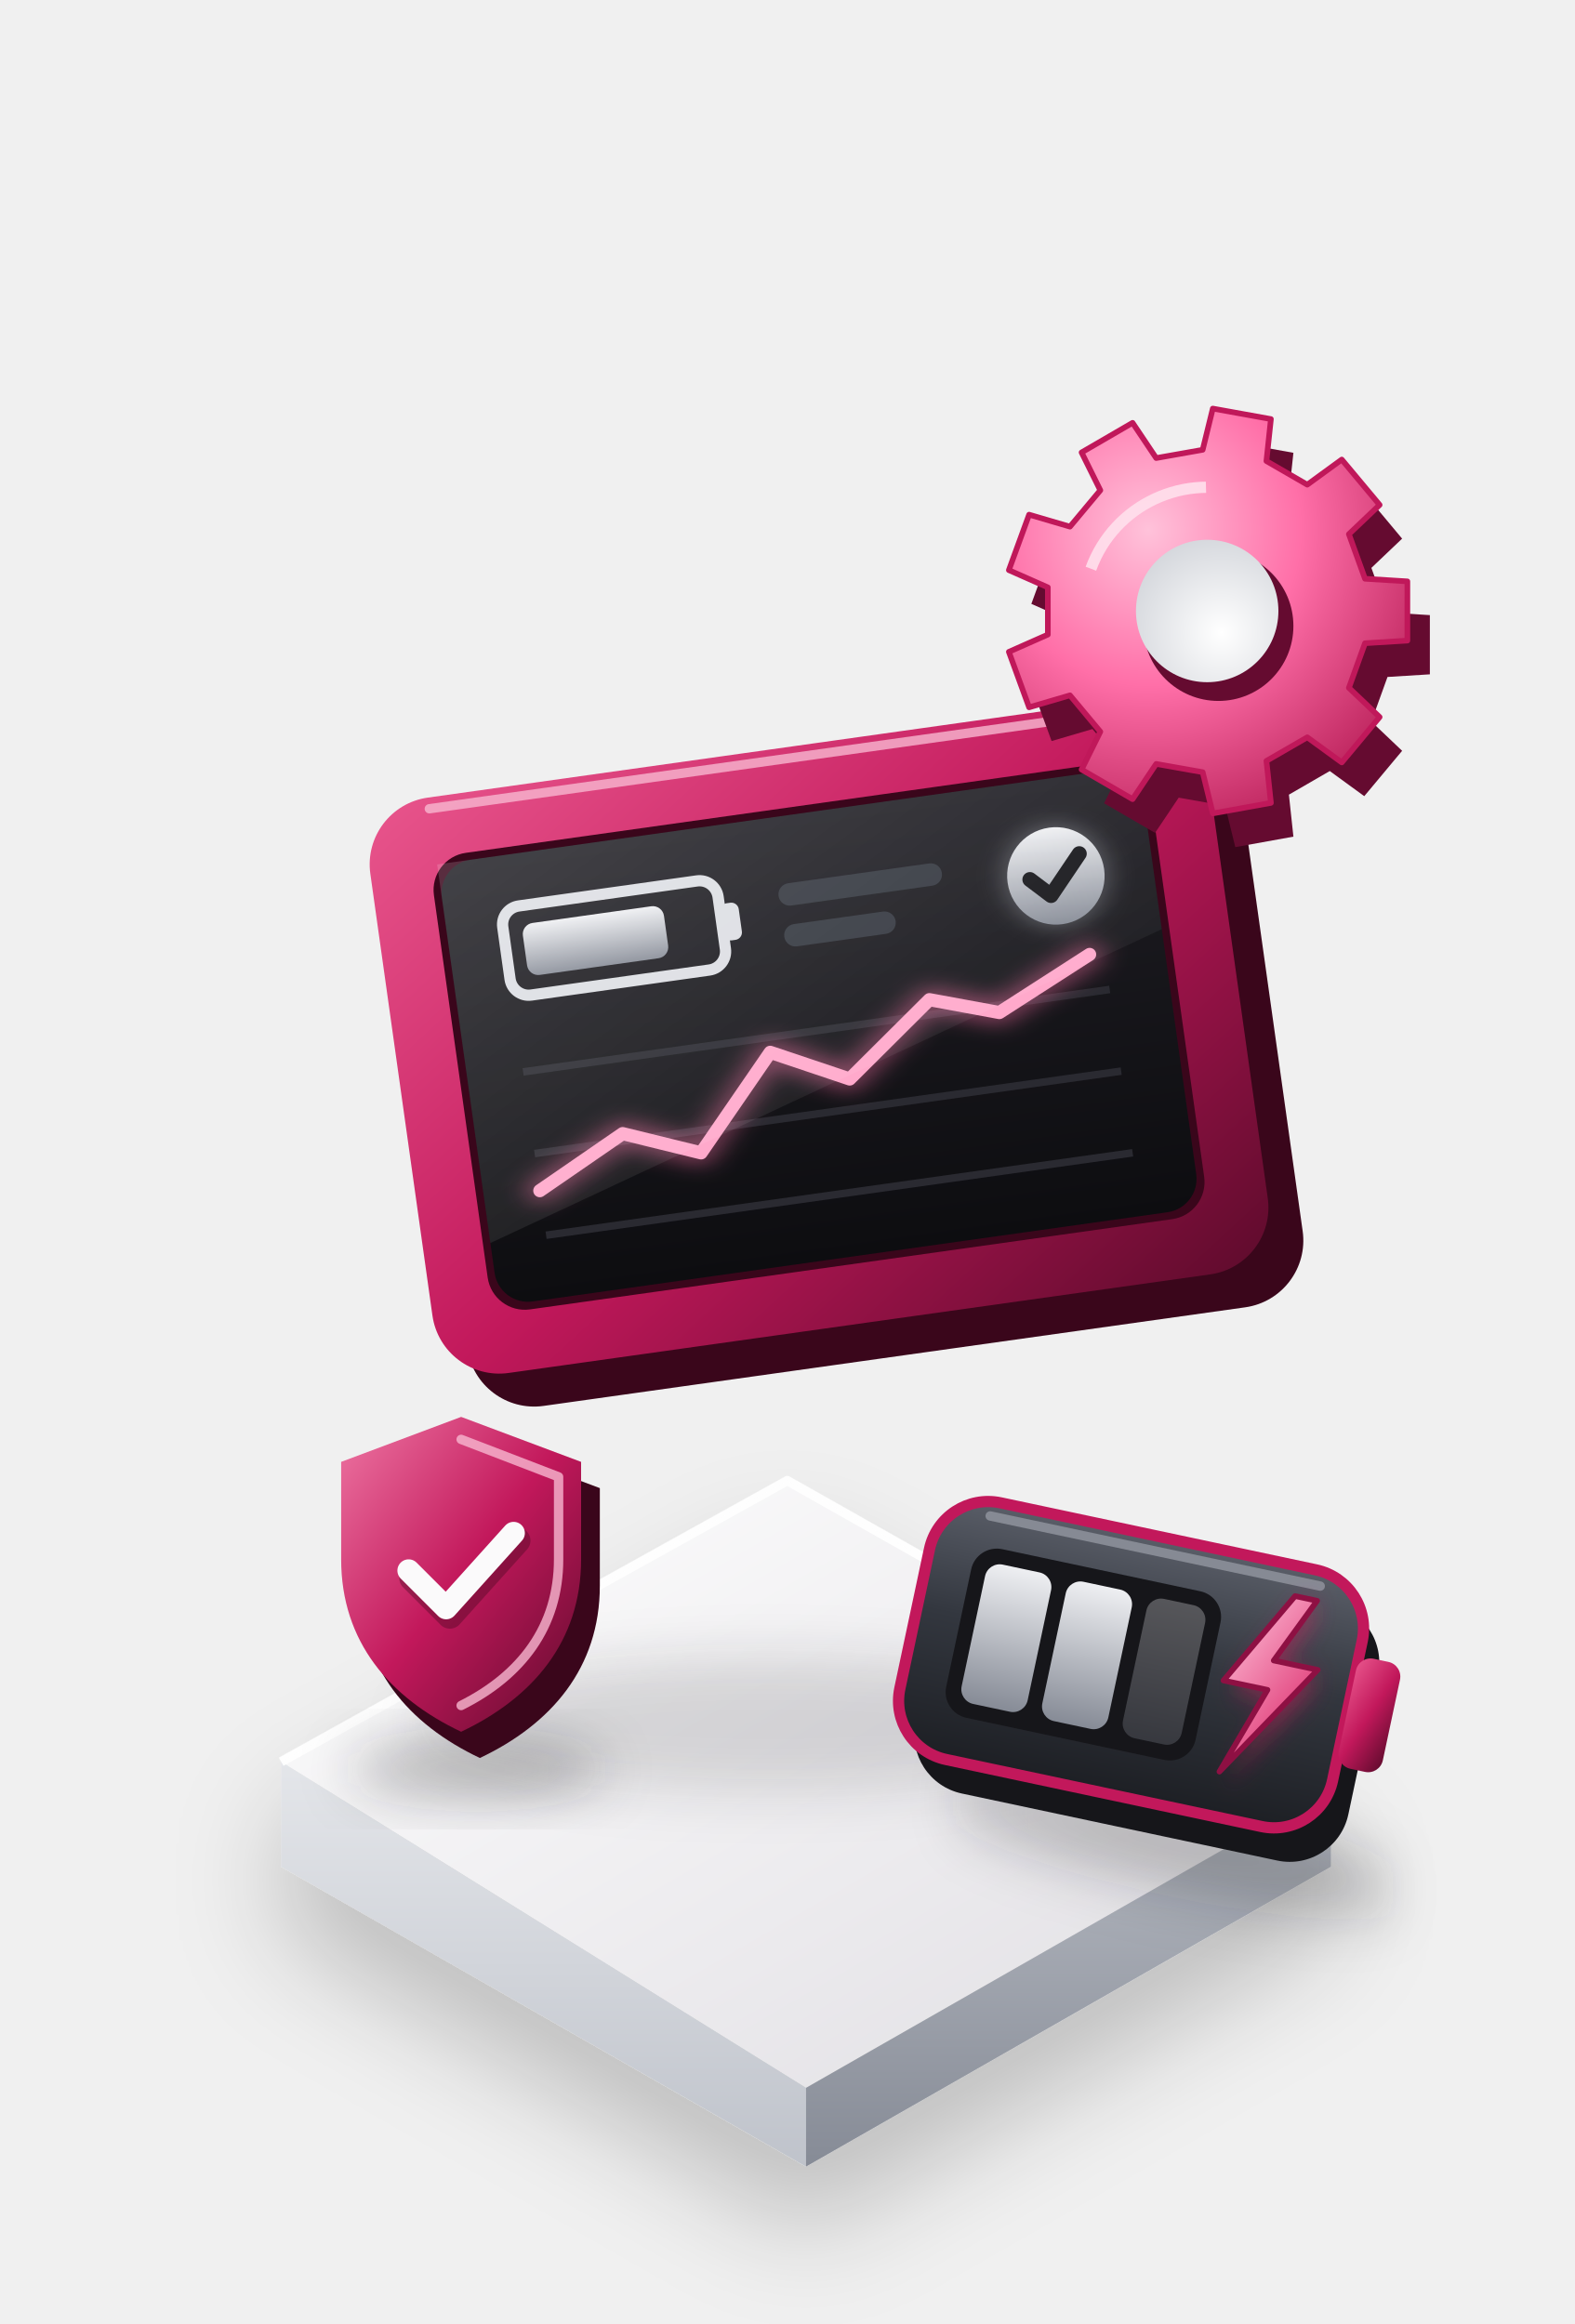
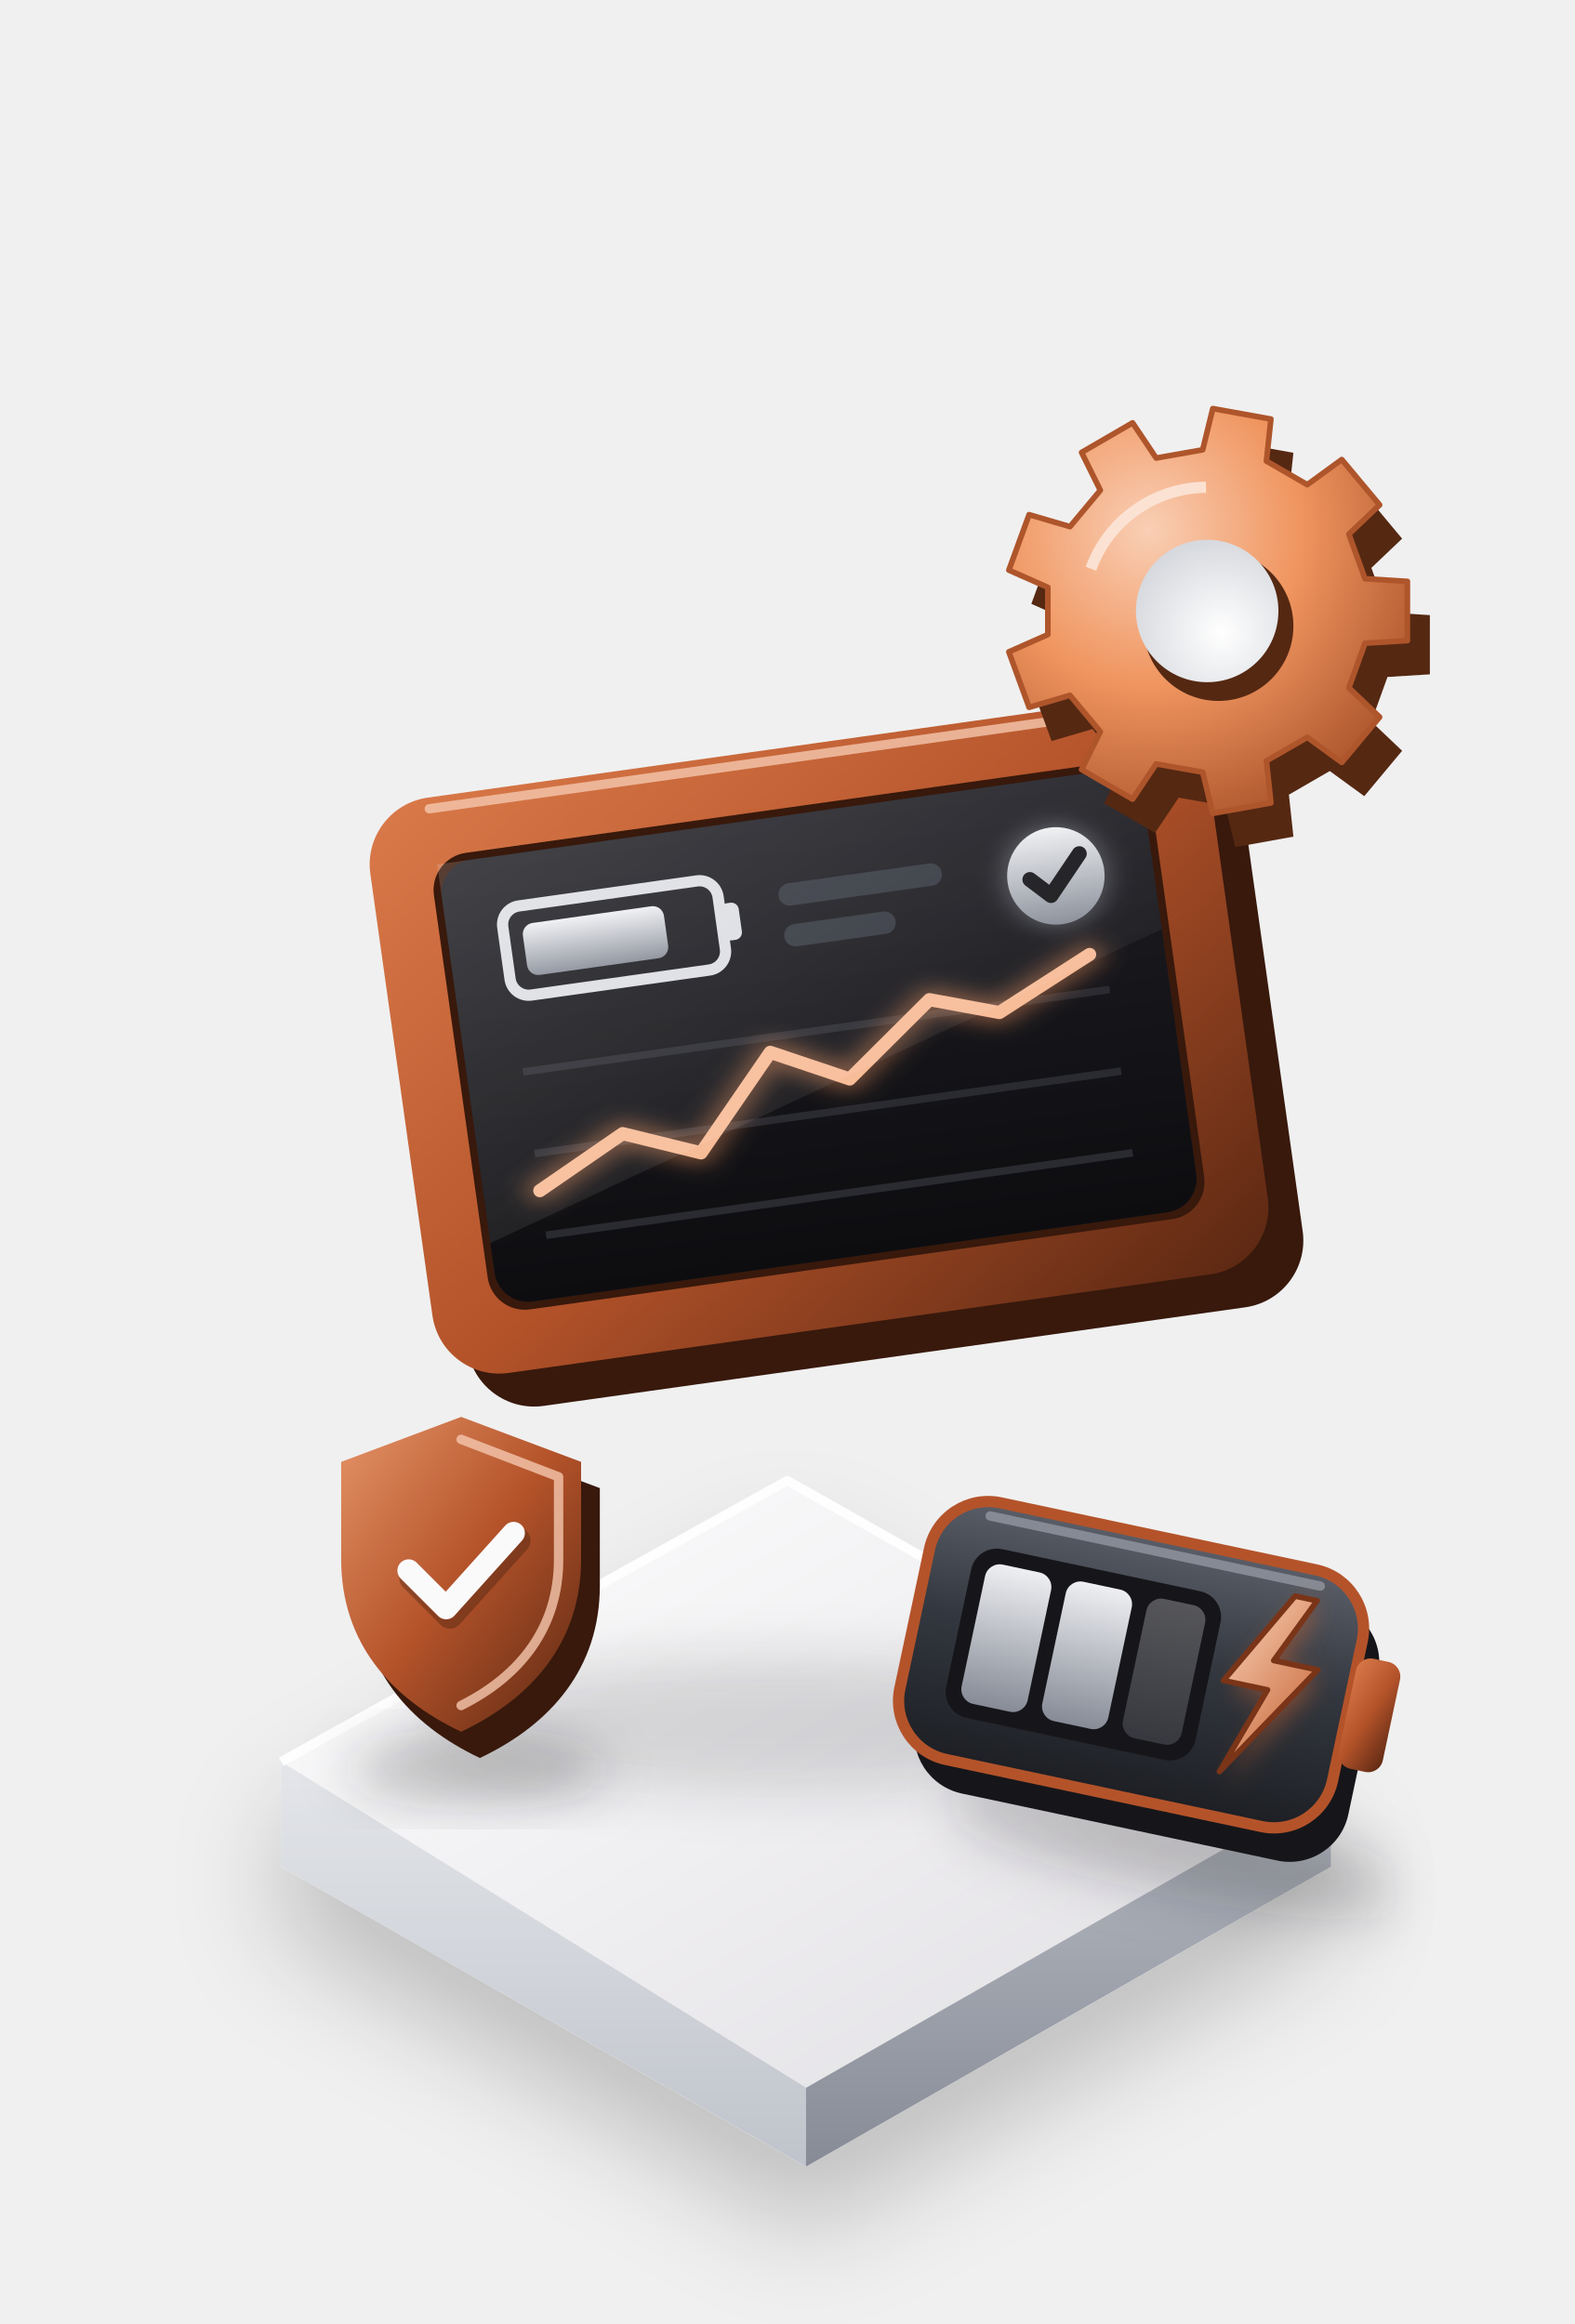
<svg xmlns="http://www.w3.org/2000/svg" viewBox="0 0 420 620">
  <defs>
    <linearGradient id="top" x1="0" y1="0" x2="1" y2="1">
      <stop stop-color="#FFFFFF" />
      <stop offset="1" stop-color="#DFDDE2" />
    </linearGradient>
    <linearGradient id="sideL" x1="0" y1="0" x2="0" y2="1">
      <stop stop-color="#E4E6EA" />
      <stop offset="1" stop-color="#BFC3CB" />
    </linearGradient>
    <linearGradient id="sideR" x1="0" y1="0" x2="0" y2="1">
      <stop stop-color="#B8BCC4" />
      <stop offset="1" stop-color="#868B96" />
    </linearGradient>
    <linearGradient id="frame" x1="0" y1="0" x2="1" y2="1">
-       <stop stop-color="#E8558C" />
-       <stop offset=".5" stop-color="#C2185B" />
-       <stop offset="1" stop-color="#5E0B2C" />
+       <stop stop-color="#DA7A4A" />
+       <stop offset=".5" stop-color="#B4532A" />
+       <stop offset="1" stop-color="#5A2712" />
    </linearGradient>
    <linearGradient id="screen" x1="0" y1="0" x2="0" y2="1">
      <stop stop-color="#1F1E24" />
      <stop offset="1" stop-color="#0D0D10" />
    </linearGradient>
    <linearGradient id="glare" x1="0" y1="0" x2="1" y2="1">
      <stop stop-color="#fff" stop-opacity=".16" />
      <stop offset="1" stop-color="#fff" stop-opacity="0" />
    </linearGradient>
    <radialGradient id="gear" cx=".35" cy=".3" r=".85">
-       <stop stop-color="#FFC2DA" />
-       <stop offset=".45" stop-color="#FF6FA8" />
-       <stop offset="1" stop-color="#B0164F" />
+       <stop stop-color="#F9CFB5" />
+       <stop offset=".45" stop-color="#F0955F" />
+       <stop offset="1" stop-color="#9E4722" />
    </radialGradient>
    <radialGradient id="hole" cx=".6" cy=".65" r=".8">
      <stop stop-color="#FFFFFF" />
      <stop offset="1" stop-color="#CED1D7" />
    </radialGradient>
    <linearGradient id="shield" x1="0" y1="0" x2="1" y2="1">
-       <stop stop-color="#EE76A3" />
-       <stop offset=".5" stop-color="#C2185B" />
-       <stop offset="1" stop-color="#5E0B2C" />
+       <stop stop-color="#E69468" />
+       <stop offset=".5" stop-color="#B4532A" />
+       <stop offset="1" stop-color="#5A2712" />
    </linearGradient>
    <linearGradient id="bat" x1="0" y1="0" x2="0" y2="1">
      <stop stop-color="#5A5E68" />
      <stop offset=".45" stop-color="#33373F" />
      <stop offset="1" stop-color="#1D1F24" />
    </linearGradient>
    <linearGradient id="cell" x1="0" y1="0" x2="0" y2="1">
      <stop stop-color="#EEEFF2" />
      <stop offset="1" stop-color="#868B96" />
    </linearGradient>
    <linearGradient id="bolt" x1="0" y1="0" x2="1" y2="1">
-       <stop stop-color="#FFC2DA" />
-       <stop offset="1" stop-color="#D81B60" />
+       <stop stop-color="#F9CFB5" />
+       <stop offset="1" stop-color="#C4602F" />
    </linearGradient>
    <filter id="soft" x="-50%" y="-50%" width="200%" height="200%">
      <feGaussianBlur stdDeviation="7" />
    </filter>
    <filter id="glow" x="-20%" y="-50%" width="140%" height="200%">
      <feGaussianBlur stdDeviation="3" />
    </filter>
    <filter id="drop" x="-20%" y="-20%" width="140%" height="160%">
      <feDropShadow dx="0" dy="18" stdDeviation="14" flood-color="#16161A" flood-opacity=".2" />
    </filter>
  </defs>
  <g transform="translate(55 80)" stroke-linejoin="round">
    <g filter="url(#drop)">
      <path d="M20 390 155 315l145 82-140 80z" fill="url(#top)" />
      <path d="M20 390v28l140 80v-21z" fill="url(#sideL)" />
      <path d="M160 477v21l140-80v-21z" fill="url(#sideR)" />
      <path d="M20 390 155 315l145 82" fill="none" stroke="#fff" stroke-width="2.5" stroke-opacity=".9" />
    </g>
    <ellipse cx="150" cy="380" rx="95" ry="18" fill="#16161A" opacity=".14" filter="url(#soft)" />
    <ellipse cx="72" cy="392" rx="34" ry="8" fill="#16161A" opacity=".28" filter="url(#soft)" />
    <ellipse cx="258" cy="412" rx="62" ry="10" fill="#16161A" opacity=".28" filter="url(#soft)" transform="rotate(12 258 412)" />
    <g transform="translate(35 90) rotate(-8 120 100)">
-       <rect x="23" y="40" width="225" height="155" rx="18" fill="#3A061B" />
+       <rect x="23" y="40" width="225" height="155" rx="18" fill="#38190C" />
      <rect x="15" y="30" width="225" height="155" rx="18" fill="url(#frame)" />
-       <path d="M33 33h189" stroke="#F7B6CF" stroke-width="2.5" stroke-linecap="round" opacity=".8" />
-       <rect x="31" y="46" width="193" height="123" rx="10" fill="#3A061B" />
+       <path d="M33 33h189" stroke="#F5C7AE" stroke-width="2.5" stroke-linecap="round" opacity=".8" />
+       <rect x="31" y="46" width="193" height="123" rx="10" fill="#38190C" />
      <rect x="33" y="48" width="189" height="119" rx="9" fill="url(#screen)" />
      <rect x="48" y="62" width="58" height="24" rx="5" fill="none" stroke="#DCDEE3" stroke-width="3" />
      <rect x="106" y="69" width="5" height="10" rx="2" fill="#DCDEE3" />
      <rect x="53" y="67" width="38" height="14" rx="3" fill="url(#cell)" />
      <rect x="122" y="66" width="44" height="6" rx="3" fill="#33373F" />
      <rect x="122" y="77" width="30" height="6" rx="3" fill="#33373F" />
      <circle cx="196" cy="74" r="14" fill="#B8BCC4" opacity=".35" filter="url(#glow)" />
      <circle cx="196" cy="74" r="13" fill="url(#cell)" />
      <path d="m189 74 5 5 9-10" fill="none" stroke="#16161A" stroke-width="4" stroke-linecap="round" />
      <path d="M48 150h158M48 128h158M48 106h158" stroke="#2A2A31" stroke-width="2" />
-       <path d="M48 138 72 126l20 8 22-24 20 10 24-18 18 6 26-12" fill="none" stroke="#FF6FA8" stroke-width="7" stroke-linecap="round" opacity=".45" filter="url(#glow)" />
-       <path d="M48 138 72 126l20 8 22-24 20 10 24-18 18 6 26-12" fill="none" stroke="#FFA9CB" stroke-width="3.5" stroke-linecap="round" />
+       <path d="M48 138 72 126l20 8 22-24 20 10 24-18 18 6 26-12" fill="none" stroke="#F0955F" stroke-width="7" stroke-linecap="round" opacity=".45" filter="url(#glow)" />
+       <path d="M48 138 72 126l20 8 22-24 20 10 24-18 18 6 26-12" fill="none" stroke="#F7BC98" stroke-width="3.5" stroke-linecap="round" />
      <path d="M33 48h189v44L33 150z" fill="url(#glare)" />
    </g>
    <g transform="translate(212 28)">
-       <path transform="translate(6 9)" fill="#650B30" d="M97.1 46.4 L108.4 47.1 L108.4 62.9 L97.1 63.6 L92.8 75.5 L101.0 83.3 L90.9 95.4 L81.7 88.7 L70.8 95.0 L72.0 106.2 L56.5 109.0 L53.8 98.0 L41.4 95.8 L35.1 105.2 L21.5 97.3 L26.5 87.2 L18.4 77.5 L7.5 80.7 L2.1 65.9 L12.5 61.3 L12.5 48.7 L2.1 44.1 L7.5 29.3 L18.4 32.5 L26.5 22.8 L21.5 12.7 L35.1 4.8 L41.4 14.2 L53.8 12.0 L56.5 1.0 L72.0 3.8 L70.8 15.0 L81.7 21.3 L90.9 14.6 L101.0 26.7 L92.8 34.5Z" />
-       <path fill="url(#gear)" stroke="#C0185A" stroke-width="1.5" d="M97.1 46.4 L108.4 47.1 L108.4 62.9 L97.1 63.6 L92.8 75.5 L101.0 83.3 L90.9 95.4 L81.7 88.7 L70.8 95.0 L72.0 106.2 L56.5 109.0 L53.8 98.0 L41.4 95.8 L35.1 105.2 L21.5 97.3 L26.5 87.2 L18.4 77.5 L7.5 80.7 L2.1 65.9 L12.5 61.3 L12.5 48.7 L2.1 44.1 L7.5 29.3 L18.4 32.5 L26.5 22.8 L21.5 12.7 L35.1 4.8 L41.4 14.2 L53.8 12.0 L56.5 1.0 L72.0 3.8 L70.8 15.0 L81.7 21.3 L90.9 14.6 L101.0 26.7 L92.8 34.5Z" />
-       <circle cx="55" cy="55" r="33" fill="none" stroke="#FFE0EC" stroke-width="3" stroke-dasharray="40 170" transform="rotate(-160 55 55)" opacity=".9" />
-       <circle cx="58" cy="59" r="20" fill="#650B30" />
+       <path transform="translate(6 9)" fill="#552812" d="M97.1 46.4 L108.4 47.1 L108.4 62.9 L97.1 63.6 L92.8 75.5 L101.0 83.3 L90.9 95.4 L81.7 88.7 L70.8 95.0 L72.0 106.2 L56.5 109.0 L53.8 98.0 L41.4 95.8 L35.1 105.2 L21.5 97.3 L26.5 87.2 L18.4 77.5 L7.5 80.7 L2.1 65.9 L12.5 61.3 L12.5 48.7 L2.1 44.1 L7.5 29.3 L18.4 32.5 L26.5 22.8 L21.5 12.7 L35.1 4.8 L41.4 14.2 L53.8 12.0 L56.5 1.0 L72.0 3.8 L70.8 15.0 L81.7 21.3 L90.9 14.6 L101.0 26.7 L92.8 34.5Z" />
+       <path fill="url(#gear)" stroke="#AE552B" stroke-width="1.5" d="M97.1 46.4 L108.4 47.1 L108.4 62.9 L97.1 63.6 L92.8 75.5 L101.0 83.3 L90.9 95.4 L81.7 88.7 L70.8 95.0 L72.0 106.2 L56.5 109.0 L53.8 98.0 L41.4 95.8 L35.1 105.2 L21.5 97.3 L26.5 87.2 L18.4 77.5 L7.5 80.7 L2.1 65.9 L12.5 61.3 L12.5 48.7 L2.1 44.1 L7.5 29.3 L18.4 32.5 L26.5 22.8 L21.5 12.7 L35.1 4.8 L41.4 14.2 L53.8 12.0 L56.5 1.0 L72.0 3.8 L70.8 15.0 L81.7 21.3 L90.9 14.6 L101.0 26.7 L92.8 34.5Z" />
+       <circle cx="55" cy="55" r="33" fill="none" stroke="#FCE6D8" stroke-width="3" stroke-dasharray="40 170" transform="rotate(-160 55 55)" opacity=".9" />
+       <circle cx="58" cy="59" r="20" fill="#552812" />
      <circle cx="55" cy="55" r="19" fill="url(#hole)" />
    </g>
    <g transform="translate(34 298)">
-       <path transform="translate(5 7)" d="M34 0 66 12v26c0 22-13 37-32 46C15 75 2 60 2 38V12z" fill="#3A061B" />
+       <path transform="translate(5 7)" d="M34 0 66 12v26c0 22-13 37-32 46C15 75 2 60 2 38V12z" fill="#38190C" />
      <path d="M34 0 66 12v26c0 22-13 37-32 46C15 75 2 60 2 38V12z" fill="url(#shield)" />
-       <path d="M34 6 60 16v22c0 18-10 31-26 39" fill="none" stroke="#F7B6CF" stroke-width="2.5" stroke-linecap="round" opacity=".8" />
-       <path d="m20 41 10 10 18-20" fill="none" stroke="#3A061B" stroke-width="7" stroke-linecap="round" opacity=".35" transform="translate(1 2)" />
+       <path d="M34 6 60 16v22c0 18-10 31-26 39" fill="none" stroke="#F5C7AE" stroke-width="2.5" stroke-linecap="round" opacity=".8" />
+       <path d="m20 41 10 10 18-20" fill="none" stroke="#38190C" stroke-width="7" stroke-linecap="round" opacity=".35" transform="translate(1 2)" />
      <path d="m20 41 10 10 18-20" fill="none" stroke="#FBFAFB" stroke-width="6" stroke-linecap="round" />
    </g>
    <g transform="translate(200 300) rotate(12)">
      <rect x="6" y="26" width="118" height="70" rx="16" fill="#16161A" />
-       <rect x="0" y="18" width="118" height="70" rx="16" fill="url(#bat)" stroke="#C2185B" stroke-width="3" />
+       <rect x="0" y="18" width="118" height="70" rx="16" fill="url(#bat)" stroke="#B4532A" stroke-width="3" />
      <path d="M14 22h90" stroke="#9296A0" stroke-width="2.5" stroke-linecap="round" opacity=".8" />
      <rect x="118" y="38" width="12" height="30" rx="4" fill="url(#frame)" />
      <rect x="12" y="30" width="68" height="46" rx="7" fill="#16161A" />
      <rect x="16" y="34" width="18" height="38" rx="4" fill="url(#cell)" />
      <rect x="38" y="34" width="18" height="38" rx="4" fill="url(#cell)" />
      <rect x="60" y="34" width="16" height="38" rx="4" fill="url(#cell)" opacity=".3" />
-       <path d="m100 28-14 26h12l-8 24 20-32H98l8-18z" fill="#D81B60" opacity=".5" filter="url(#glow)" />
-       <path d="m98 26-14 26h12l-8 24 20-32H96l8-18z" fill="url(#bolt)" stroke="#8E1043" stroke-width="1.5" />
+       <path d="m100 28-14 26h12l-8 24 20-32H98l8-18z" fill="#C4602F" opacity=".5" filter="url(#glow)" />
+       <path d="m98 26-14 26h12l-8 24 20-32H96l8-18z" fill="url(#bolt)" stroke="#7A3418" stroke-width="1.5" />
    </g>
  </g>
</svg>
